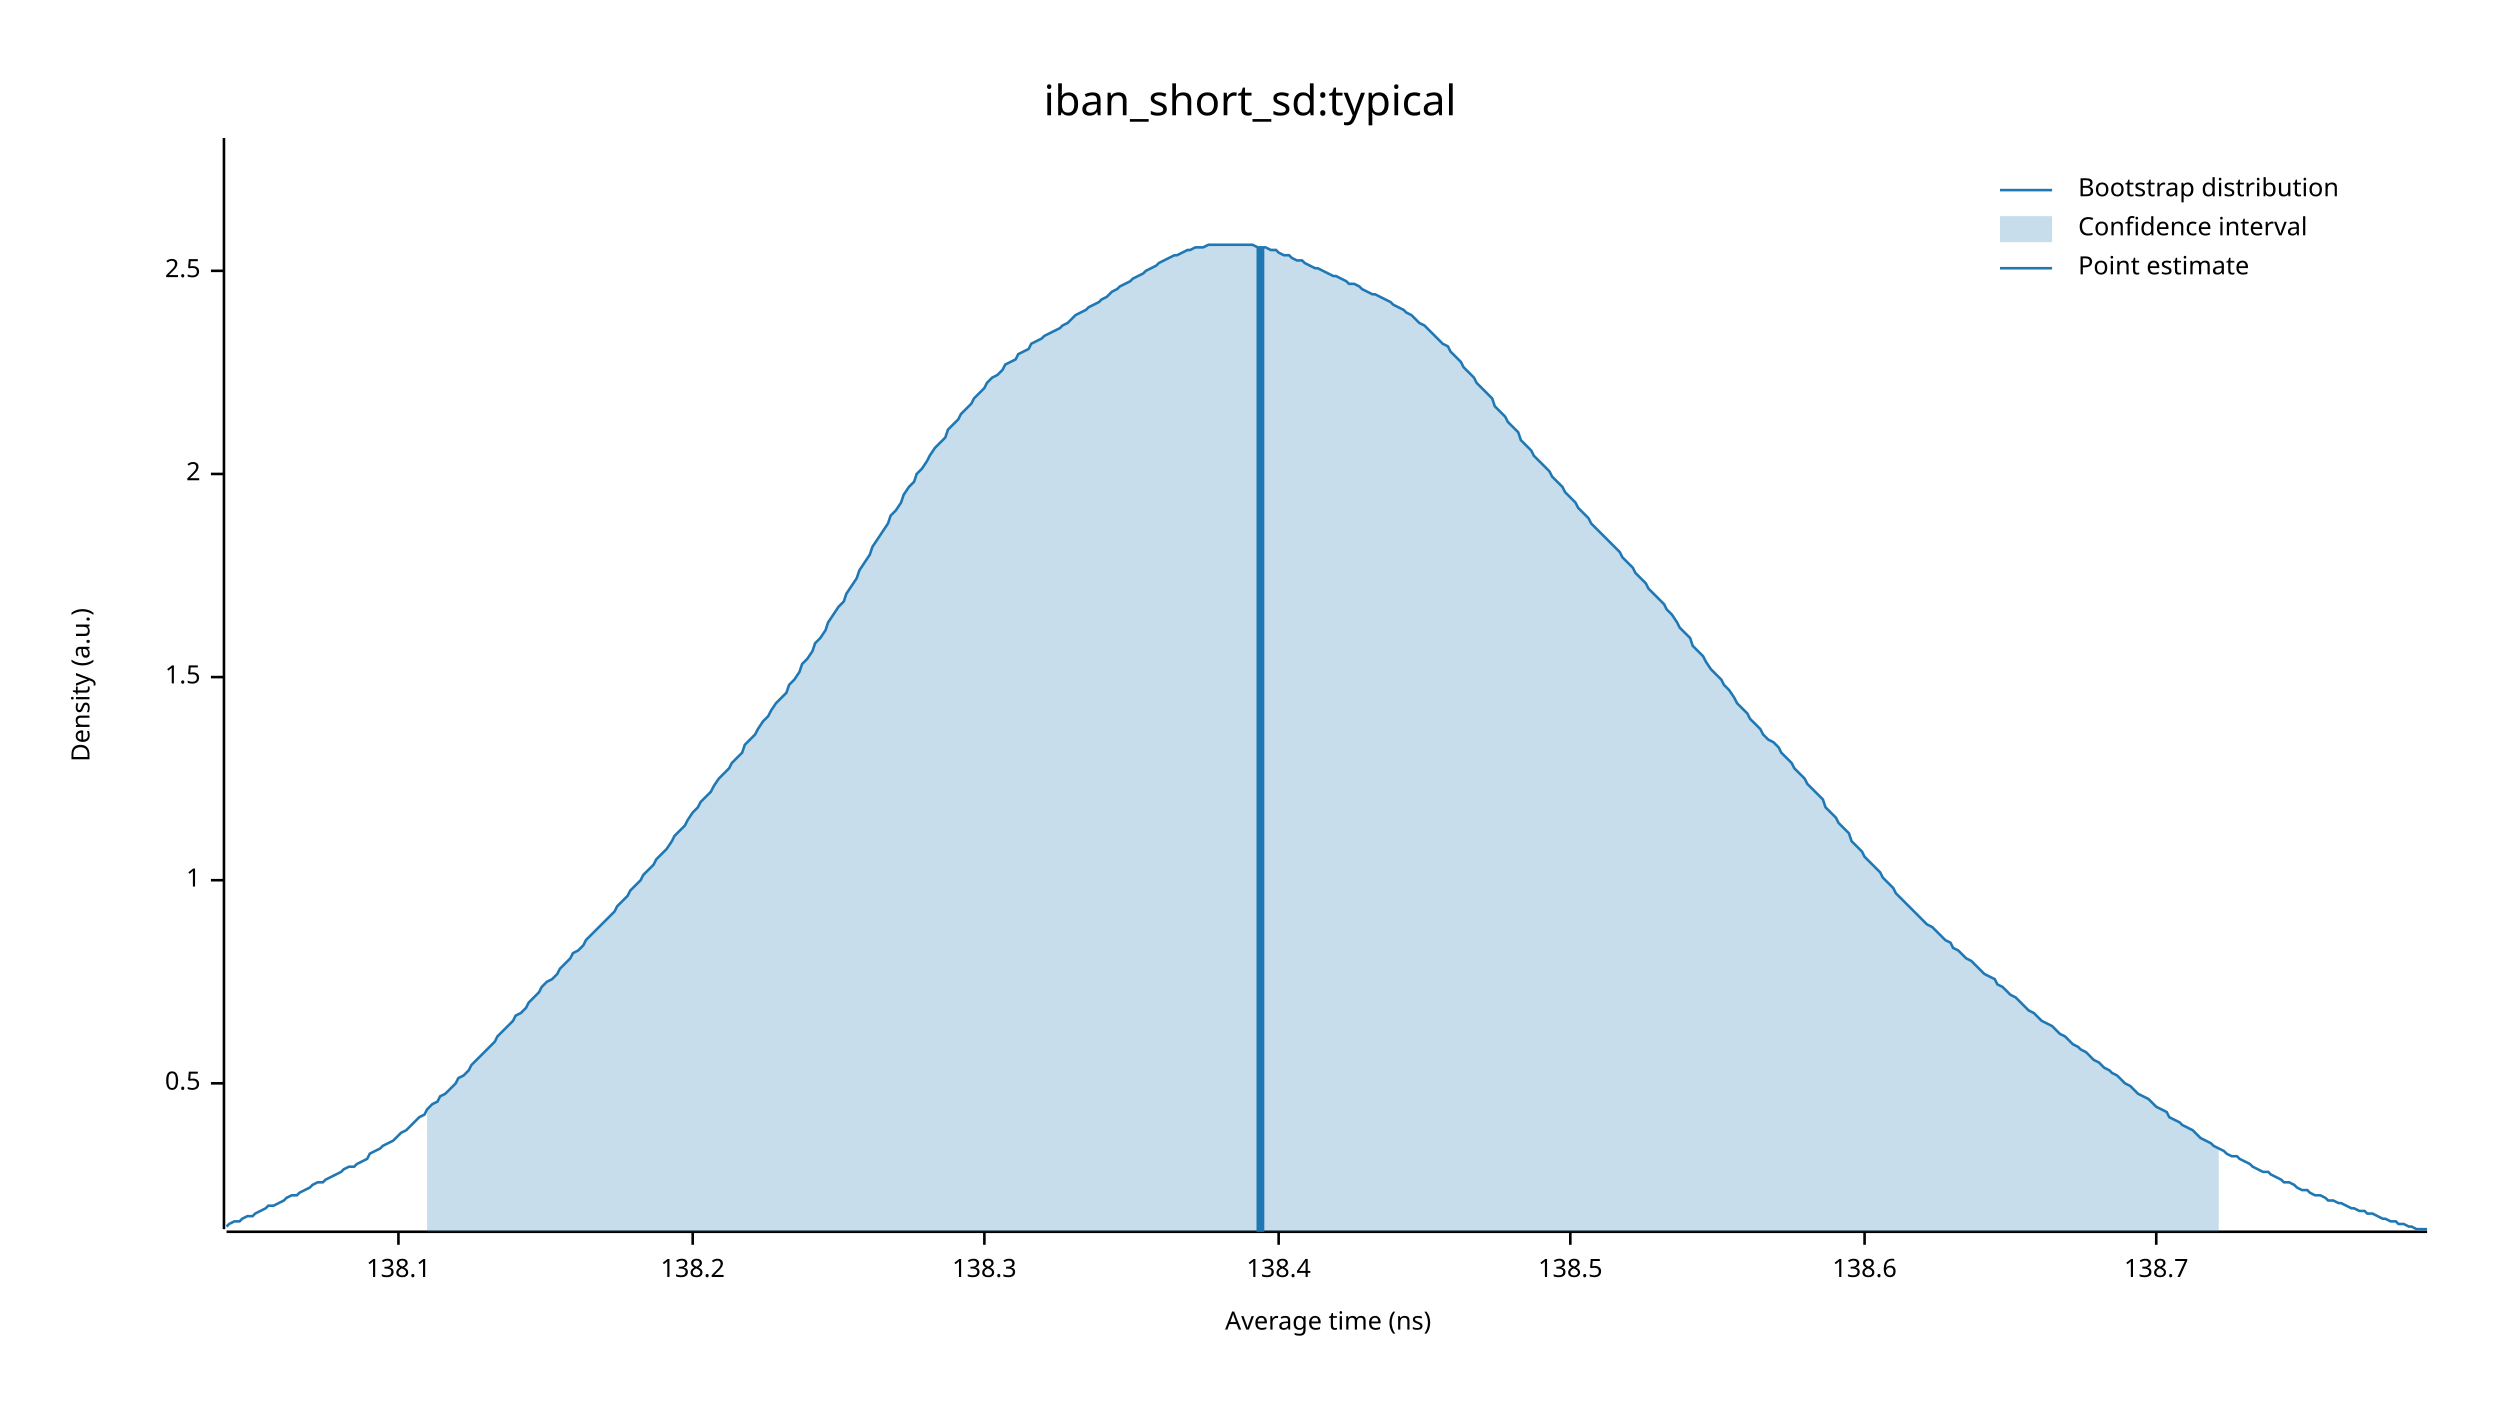
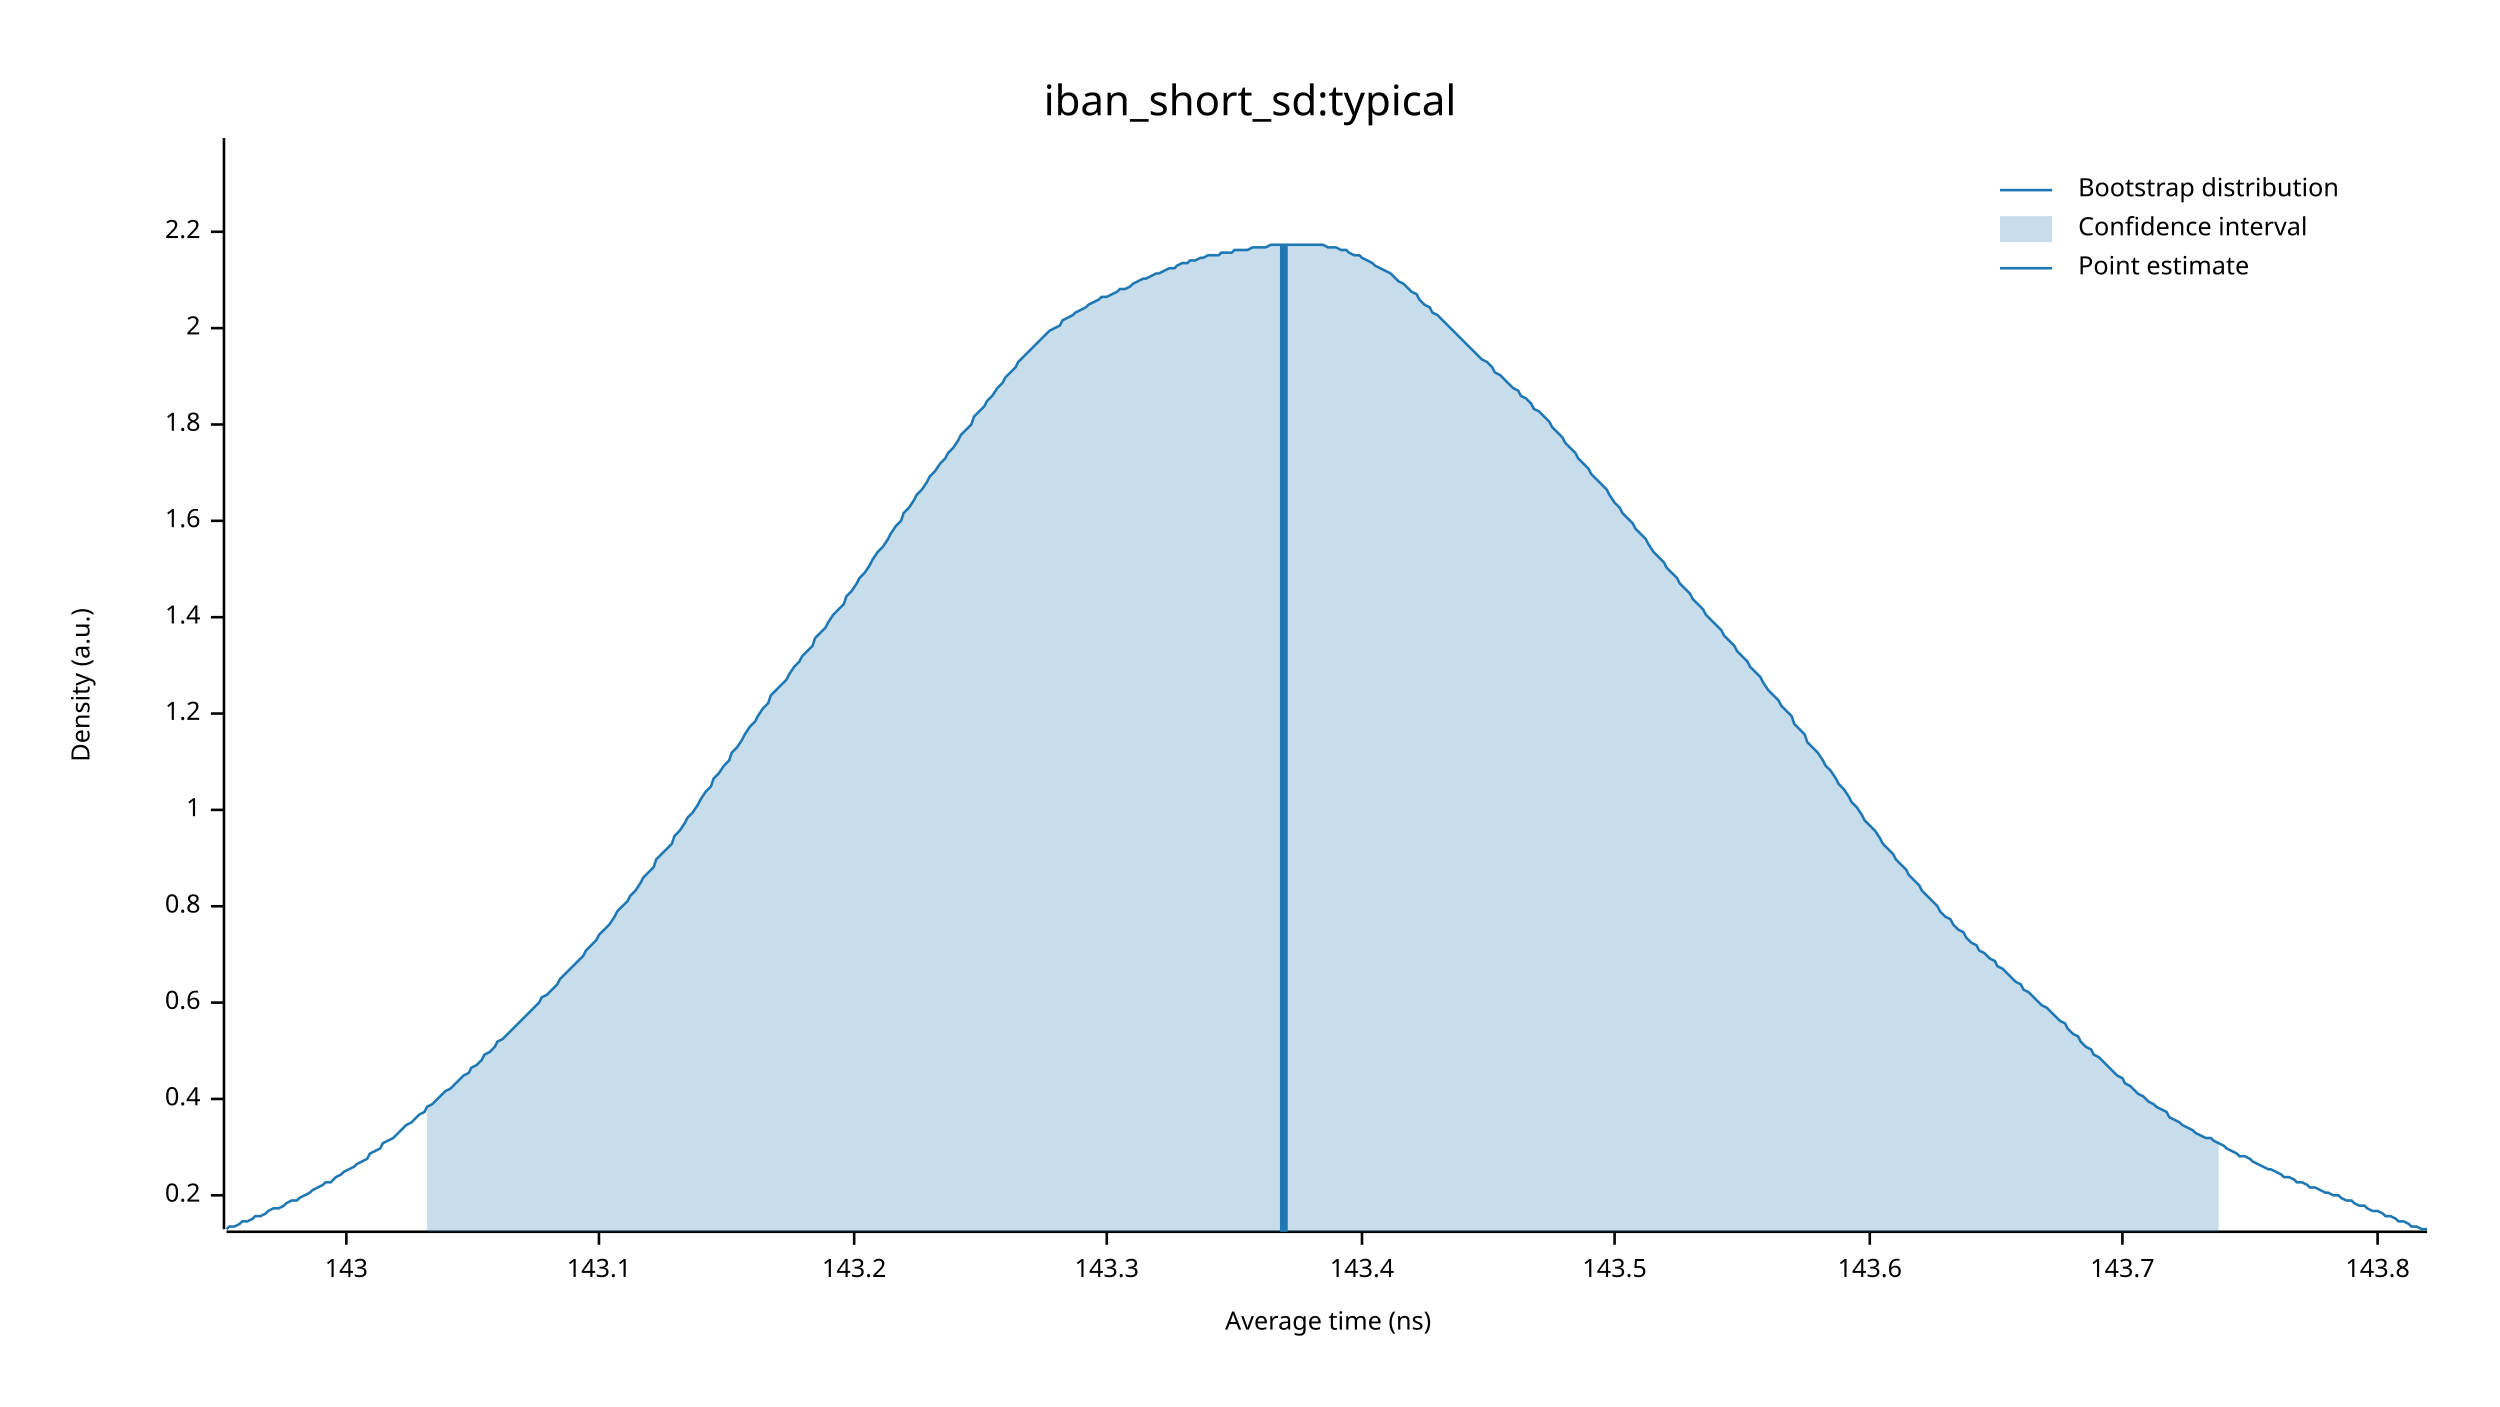
<svg xmlns="http://www.w3.org/2000/svg" width="960" height="540" viewBox="0 0 960 540">
  <text x="480" y="32" dy="0.76em" text-anchor="middle" font-family="sans-serif" font-size="16.129" opacity="1" fill="#000000">
iban_short_sd:typical
</text>
  <text x="27" y="263" dy="0.76em" text-anchor="middle" font-family="sans-serif" font-size="9.677" opacity="1" fill="#000000" transform="rotate(270, 27, 263)">
Density (a.u.)
</text>
  <text x="510" y="513" dy="-0.5ex" text-anchor="middle" font-family="sans-serif" font-size="9.677" opacity="1" fill="#000000">
Average time (ns)
</text>
  <polyline fill="none" opacity="1" stroke="#000000" stroke-width="1" points="86,53 86,472 " />
-   <text x="77" y="416" dy="0.5ex" text-anchor="end" font-family="sans-serif" font-size="9.677" opacity="1" fill="#000000">
- 0.5
+   <text x="77" y="459" dy="0.5ex" text-anchor="end" font-family="sans-serif" font-size="9.677" opacity="1" fill="#000000">
+ 0.2
</text>
-   <polyline fill="none" opacity="1" stroke="#000000" stroke-width="1" points="81,416 86,416 " />
-   <text x="77" y="338" dy="0.5ex" text-anchor="end" font-family="sans-serif" font-size="9.677" opacity="1" fill="#000000">
+   <polyline fill="none" opacity="1" stroke="#000000" stroke-width="1" points="81,459 86,459 " />
+   <text x="77" y="422" dy="0.5ex" text-anchor="end" font-family="sans-serif" font-size="9.677" opacity="1" fill="#000000">
+ 0.4
+ </text>
+   <polyline fill="none" opacity="1" stroke="#000000" stroke-width="1" points="81,422 86,422 " />
+   <text x="77" y="385" dy="0.5ex" text-anchor="end" font-family="sans-serif" font-size="9.677" opacity="1" fill="#000000">
+ 0.6
+ </text>
+   <polyline fill="none" opacity="1" stroke="#000000" stroke-width="1" points="81,385 86,385 " />
+   <text x="77" y="348" dy="0.5ex" text-anchor="end" font-family="sans-serif" font-size="9.677" opacity="1" fill="#000000">
+ 0.8
+ </text>
+   <polyline fill="none" opacity="1" stroke="#000000" stroke-width="1" points="81,348 86,348 " />
+   <text x="77" y="311" dy="0.5ex" text-anchor="end" font-family="sans-serif" font-size="9.677" opacity="1" fill="#000000">
1
</text>
-   <polyline fill="none" opacity="1" stroke="#000000" stroke-width="1" points="81,338 86,338 " />
-   <text x="77" y="260" dy="0.5ex" text-anchor="end" font-family="sans-serif" font-size="9.677" opacity="1" fill="#000000">
- 1.5
+   <polyline fill="none" opacity="1" stroke="#000000" stroke-width="1" points="81,311 86,311 " />
+   <text x="77" y="274" dy="0.5ex" text-anchor="end" font-family="sans-serif" font-size="9.677" opacity="1" fill="#000000">
+ 1.2
</text>
-   <polyline fill="none" opacity="1" stroke="#000000" stroke-width="1" points="81,260 86,260 " />
-   <text x="77" y="182" dy="0.5ex" text-anchor="end" font-family="sans-serif" font-size="9.677" opacity="1" fill="#000000">
+   <polyline fill="none" opacity="1" stroke="#000000" stroke-width="1" points="81,274 86,274 " />
+   <text x="77" y="237" dy="0.5ex" text-anchor="end" font-family="sans-serif" font-size="9.677" opacity="1" fill="#000000">
+ 1.4
+ </text>
+   <polyline fill="none" opacity="1" stroke="#000000" stroke-width="1" points="81,237 86,237 " />
+   <text x="77" y="200" dy="0.5ex" text-anchor="end" font-family="sans-serif" font-size="9.677" opacity="1" fill="#000000">
+ 1.6
+ </text>
+   <polyline fill="none" opacity="1" stroke="#000000" stroke-width="1" points="81,200 86,200 " />
+   <text x="77" y="163" dy="0.5ex" text-anchor="end" font-family="sans-serif" font-size="9.677" opacity="1" fill="#000000">
+ 1.8
+ </text>
+   <polyline fill="none" opacity="1" stroke="#000000" stroke-width="1" points="81,163 86,163 " />
+   <text x="77" y="126" dy="0.5ex" text-anchor="end" font-family="sans-serif" font-size="9.677" opacity="1" fill="#000000">
2
</text>
-   <polyline fill="none" opacity="1" stroke="#000000" stroke-width="1" points="81,182 86,182 " />
-   <text x="77" y="104" dy="0.5ex" text-anchor="end" font-family="sans-serif" font-size="9.677" opacity="1" fill="#000000">
- 2.5
+   <polyline fill="none" opacity="1" stroke="#000000" stroke-width="1" points="81,126 86,126 " />
+   <text x="77" y="89" dy="0.5ex" text-anchor="end" font-family="sans-serif" font-size="9.677" opacity="1" fill="#000000">
+ 2.2
</text>
-   <polyline fill="none" opacity="1" stroke="#000000" stroke-width="1" points="81,104 86,104 " />
+   <polyline fill="none" opacity="1" stroke="#000000" stroke-width="1" points="81,89 86,89 " />
  <polyline fill="none" opacity="1" stroke="#000000" stroke-width="1" points="87,473 932,473 " />
-   <text x="153" y="483" dy="0.76em" text-anchor="middle" font-family="sans-serif" font-size="9.677" opacity="1" fill="#000000">
- 138.1
+   <text x="133" y="483" dy="0.76em" text-anchor="middle" font-family="sans-serif" font-size="9.677" opacity="1" fill="#000000">
+ 143
</text>
-   <polyline fill="none" opacity="1" stroke="#000000" stroke-width="1" points="153,473 153,478 " />
-   <text x="266" y="483" dy="0.76em" text-anchor="middle" font-family="sans-serif" font-size="9.677" opacity="1" fill="#000000">
- 138.2
+   <polyline fill="none" opacity="1" stroke="#000000" stroke-width="1" points="133,473 133,478 " />
+   <text x="230" y="483" dy="0.76em" text-anchor="middle" font-family="sans-serif" font-size="9.677" opacity="1" fill="#000000">
+ 143.1
</text>
-   <polyline fill="none" opacity="1" stroke="#000000" stroke-width="1" points="266,473 266,478 " />
-   <text x="378" y="483" dy="0.76em" text-anchor="middle" font-family="sans-serif" font-size="9.677" opacity="1" fill="#000000">
- 138.3
+   <polyline fill="none" opacity="1" stroke="#000000" stroke-width="1" points="230,473 230,478 " />
+   <text x="328" y="483" dy="0.76em" text-anchor="middle" font-family="sans-serif" font-size="9.677" opacity="1" fill="#000000">
+ 143.2
</text>
-   <polyline fill="none" opacity="1" stroke="#000000" stroke-width="1" points="378,473 378,478 " />
-   <text x="491" y="483" dy="0.76em" text-anchor="middle" font-family="sans-serif" font-size="9.677" opacity="1" fill="#000000">
- 138.4
+   <polyline fill="none" opacity="1" stroke="#000000" stroke-width="1" points="328,473 328,478 " />
+   <text x="425" y="483" dy="0.76em" text-anchor="middle" font-family="sans-serif" font-size="9.677" opacity="1" fill="#000000">
+ 143.3
</text>
-   <polyline fill="none" opacity="1" stroke="#000000" stroke-width="1" points="491,473 491,478 " />
-   <text x="603" y="483" dy="0.76em" text-anchor="middle" font-family="sans-serif" font-size="9.677" opacity="1" fill="#000000">
- 138.5
+   <polyline fill="none" opacity="1" stroke="#000000" stroke-width="1" points="425,473 425,478 " />
+   <text x="523" y="483" dy="0.76em" text-anchor="middle" font-family="sans-serif" font-size="9.677" opacity="1" fill="#000000">
+ 143.4
</text>
-   <polyline fill="none" opacity="1" stroke="#000000" stroke-width="1" points="603,473 603,478 " />
-   <text x="716" y="483" dy="0.76em" text-anchor="middle" font-family="sans-serif" font-size="9.677" opacity="1" fill="#000000">
- 138.6
+   <polyline fill="none" opacity="1" stroke="#000000" stroke-width="1" points="523,473 523,478 " />
+   <text x="620" y="483" dy="0.76em" text-anchor="middle" font-family="sans-serif" font-size="9.677" opacity="1" fill="#000000">
+ 143.5
</text>
-   <polyline fill="none" opacity="1" stroke="#000000" stroke-width="1" points="716,473 716,478 " />
-   <text x="828" y="483" dy="0.76em" text-anchor="middle" font-family="sans-serif" font-size="9.677" opacity="1" fill="#000000">
- 138.7
+   <polyline fill="none" opacity="1" stroke="#000000" stroke-width="1" points="620,473 620,478 " />
+   <text x="718" y="483" dy="0.76em" text-anchor="middle" font-family="sans-serif" font-size="9.677" opacity="1" fill="#000000">
+ 143.6
</text>
-   <polyline fill="none" opacity="1" stroke="#000000" stroke-width="1" points="828,473 828,478 " />
-   <polyline fill="none" opacity="1" stroke="#1F78B4" stroke-width="1" points="87,471 88,470 90,469 92,469 93,468 95,467 97,467 98,466 100,465 102,464 103,463 105,463 107,462 109,461 110,460 112,459 114,459 115,458 117,457 119,456 120,455 122,454 124,454 125,453 127,452 129,451 131,450 132,449 134,448 136,448 137,447 139,446 141,445 142,443 144,442 146,441 147,440 149,439 151,438 153,436 154,435 156,434 158,432 159,431 161,429 163,428 164,426 166,424 168,423 169,421 171,420 173,418 175,416 176,414 178,413 180,411 181,409 183,407 185,405 186,404 188,402 190,400 191,398 193,396 195,394 197,392 198,390 200,389 202,387 203,385 205,383 207,381 208,379 210,377 212,376 214,374 215,372 217,370 219,368 220,366 222,365 224,363 225,361 227,359 229,357 230,356 232,354 234,352 236,350 237,348 239,346 241,344 242,342 244,340 246,338 247,336 249,334 251,332 252,330 254,328 256,326 258,323 259,321 261,319 263,317 264,315 266,312 268,310 269,308 271,306 273,304 274,302 276,299 278,297 280,295 281,293 283,291 285,289 286,286 288,284 290,282 291,280 293,277 295,275 296,273 298,270 300,268 302,266 303,263 305,261 307,258 308,255 310,253 312,250 313,247 315,245 317,242 318,239 320,236 322,233 324,231 325,228 327,225 329,222 330,219 332,216 334,213 335,210 337,207 339,204 341,201 342,198 344,196 346,193 347,190 349,187 351,185 352,182 354,180 356,177 357,175 359,172 361,170 363,168 364,165 366,163 368,161 369,159 371,157 373,155 374,153 376,151 378,149 379,147 381,145 383,144 385,142 386,140 388,139 390,138 391,136 393,135 395,134 396,132 398,131 400,130 401,129 403,128 405,127 407,126 408,125 410,124 412,122 413,121 415,120 417,119 418,118 420,117 422,116 423,115 425,114 427,112 429,111 430,110 432,109 434,108 435,107 437,106 439,105 440,104 442,103 444,102 445,101 447,100 449,99 451,98 452,98 454,97 456,96 457,96 459,95 461,95 462,95 464,94 466,94 468,94 469,94 471,94 473,94 474,94 476,94 478,94 479,94 481,94 483,95 484,95 486,95 488,96 490,96 491,97 493,98 495,98 496,99 498,100 500,100 501,101 503,102 505,103 506,103 508,104 510,105 512,106 513,106 515,107 517,108 518,109 520,109 522,110 523,111 525,112 527,113 528,113 530,114 532,115 534,116 535,117 537,118 539,119 540,120 542,121 544,123 545,124 547,125 549,127 550,128 552,130 554,132 556,133 557,135 559,137 561,139 562,141 564,143 566,145 567,147 569,149 571,151 573,153 574,156 576,158 578,160 579,162 581,164 583,166 584,169 586,171 588,173 589,175 591,177 593,179 595,181 596,183 598,185 600,187 601,189 603,191 605,193 606,195 608,197 610,199 611,201 613,203 615,205 617,207 618,208 620,210 622,212 623,214 625,216 627,218 628,220 630,222 632,224 633,226 635,228 637,230 639,232 640,234 642,236 644,239 645,241 647,243 649,245 650,248 652,250 654,252 655,254 657,257 659,259 661,261 662,263 664,265 666,268 667,270 669,272 671,274 672,276 674,278 676,280 677,282 679,284 681,285 683,287 684,289 686,291 688,293 689,295 691,297 693,299 694,301 696,303 698,305 700,307 701,310 703,312 705,314 706,316 708,318 710,320 711,323 713,325 715,327 716,329 718,331 720,333 722,335 723,337 725,339 727,341 728,343 730,345 732,347 733,348 735,350 737,352 738,353 740,355 742,356 744,358 745,359 747,361 749,362 750,364 752,365 754,367 755,368 757,369 759,371 760,372 762,374 764,375 766,376 767,378 769,379 771,381 772,382 774,383 776,385 777,386 779,388 781,389 782,390 784,392 786,393 788,394 789,395 791,397 793,398 794,399 796,401 798,402 799,403 801,404 803,406 804,407 806,408 808,410 810,411 811,412 813,413 815,415 816,416 818,417 820,419 821,420 823,421 825,422 827,424 828,425 830,426 832,427 833,429 835,430 837,431 838,432 840,433 842,434 843,435 845,437 847,438 849,439 850,440 852,441 854,442 855,443 857,444 859,444 860,445 862,446 864,447 865,448 867,449 869,450 871,450 872,451 874,452 876,453 877,454 879,454 881,455 882,456 884,457 886,457 887,458 889,459 891,459 893,460 894,461 896,461 898,462 899,462 901,463 903,464 904,464 906,465 908,465 909,466 911,466 913,467 915,468 916,468 918,469 920,469 921,470 923,470 925,471 926,471 928,472 930,472 932,472 " />
-   <polygon opacity="0.25" fill="#1F78B4" points="164,426 166,424 168,423 169,421 171,420 173,418 175,416 176,414 178,413 180,411 181,409 183,407 185,405 186,404 188,402 190,400 191,398 193,396 195,394 197,392 198,390 200,389 202,387 203,385 205,383 207,381 208,379 210,377 212,376 214,374 215,372 217,370 219,368 220,366 222,365 224,363 225,361 227,359 229,357 230,356 232,354 234,352 236,350 237,348 239,346 241,344 242,342 244,340 246,338 247,336 249,334 251,332 252,330 254,328 256,326 258,323 259,321 261,319 263,317 264,315 266,312 268,310 269,308 271,306 273,304 274,302 276,299 278,297 280,295 281,293 283,291 285,289 286,286 288,284 290,282 291,280 293,277 295,275 296,273 298,270 300,268 302,266 303,263 305,261 307,258 308,255 310,253 312,250 313,247 315,245 317,242 318,239 320,236 322,233 324,231 325,228 327,225 329,222 330,219 332,216 334,213 335,210 337,207 339,204 341,201 342,198 344,196 346,193 347,190 349,187 351,185 352,182 354,180 356,177 357,175 359,172 361,170 363,168 364,165 366,163 368,161 369,159 371,157 373,155 374,153 376,151 378,149 379,147 381,145 383,144 385,142 386,140 388,139 390,138 391,136 393,135 395,134 396,132 398,131 400,130 401,129 403,128 405,127 407,126 408,125 410,124 412,122 413,121 415,120 417,119 418,118 420,117 422,116 423,115 425,114 427,112 429,111 430,110 432,109 434,108 435,107 437,106 439,105 440,104 442,103 444,102 445,101 447,100 449,99 451,98 452,98 454,97 456,96 457,96 459,95 461,95 462,95 464,94 466,94 468,94 469,94 471,94 473,94 474,94 476,94 478,94 479,94 481,94 483,95 484,95 486,95 488,96 490,96 491,97 493,98 495,98 496,99 498,100 500,100 501,101 503,102 505,103 506,103 508,104 510,105 512,106 513,106 515,107 517,108 518,109 520,109 522,110 523,111 525,112 527,113 528,113 530,114 532,115 534,116 535,117 537,118 539,119 540,120 542,121 544,123 545,124 547,125 549,127 550,128 552,130 554,132 556,133 557,135 559,137 561,139 562,141 564,143 566,145 567,147 569,149 571,151 573,153 574,156 576,158 578,160 579,162 581,164 583,166 584,169 586,171 588,173 589,175 591,177 593,179 595,181 596,183 598,185 600,187 601,189 603,191 605,193 606,195 608,197 610,199 611,201 613,203 615,205 617,207 618,208 620,210 622,212 623,214 625,216 627,218 628,220 630,222 632,224 633,226 635,228 637,230 639,232 640,234 642,236 644,239 645,241 647,243 649,245 650,248 652,250 654,252 655,254 657,257 659,259 661,261 662,263 664,265 666,268 667,270 669,272 671,274 672,276 674,278 676,280 677,282 679,284 681,285 683,287 684,289 686,291 688,293 689,295 691,297 693,299 694,301 696,303 698,305 700,307 701,310 703,312 705,314 706,316 708,318 710,320 711,323 713,325 715,327 716,329 718,331 720,333 722,335 723,337 725,339 727,341 728,343 730,345 732,347 733,348 735,350 737,352 738,353 740,355 742,356 744,358 745,359 747,361 749,362 750,364 752,365 754,367 755,368 757,369 759,371 760,372 762,374 764,375 766,376 767,378 769,379 771,381 772,382 774,383 776,385 777,386 779,388 781,389 782,390 784,392 786,393 788,394 789,395 791,397 793,398 794,399 796,401 798,402 799,403 801,404 803,406 804,407 806,408 808,410 810,411 811,412 813,413 815,415 816,416 818,417 820,419 821,420 823,421 825,422 827,424 828,425 830,426 832,427 833,429 835,430 837,431 838,432 840,433 842,434 843,435 845,437 847,438 849,439 850,440 852,441 852,473 164,473 " />
-   <polyline fill="none" opacity="1" stroke="#1F78B4" stroke-width="3" points="484,473 484,95 " />
+   <polyline fill="none" opacity="1" stroke="#000000" stroke-width="1" points="718,473 718,478 " />
+   <text x="815" y="483" dy="0.76em" text-anchor="middle" font-family="sans-serif" font-size="9.677" opacity="1" fill="#000000">
+ 143.7
+ </text>
+   <polyline fill="none" opacity="1" stroke="#000000" stroke-width="1" points="815,473 815,478 " />
+   <text x="913" y="483" dy="0.76em" text-anchor="middle" font-family="sans-serif" font-size="9.677" opacity="1" fill="#000000">
+ 143.8
+ </text>
+   <polyline fill="none" opacity="1" stroke="#000000" stroke-width="1" points="913,473 913,478 " />
+   <polyline fill="none" opacity="1" stroke="#1F78B4" stroke-width="1" points="87,472 88,471 90,471 92,470 93,469 95,469 97,468 98,467 100,467 102,466 103,465 105,464 107,464 109,463 110,462 112,461 114,461 115,460 117,459 119,458 120,457 122,456 124,455 125,454 127,454 129,452 131,451 132,450 134,449 136,448 137,447 139,446 141,445 142,443 144,442 146,441 147,439 149,438 151,437 153,435 154,434 156,432 158,431 159,430 161,428 163,427 164,425 166,424 168,422 169,421 171,419 173,418 175,416 176,415 178,413 180,412 181,410 183,409 185,407 186,405 188,404 190,402 191,400 193,399 195,397 197,395 198,394 200,392 202,390 203,389 205,387 207,385 208,383 210,382 212,380 214,378 215,376 217,374 219,372 220,371 222,369 224,367 225,365 227,363 229,361 230,359 232,357 234,355 236,352 237,350 239,348 241,346 242,344 244,342 246,339 247,337 249,335 251,333 252,330 254,328 256,326 258,324 259,321 261,319 263,316 264,314 266,312 268,309 269,307 271,304 273,302 274,299 276,297 278,294 280,292 281,289 283,287 285,284 286,282 288,279 290,277 291,275 293,272 295,270 296,267 298,265 300,263 302,261 303,259 305,256 307,254 308,252 310,250 312,248 313,245 315,243 317,241 318,239 320,236 322,234 324,232 325,229 327,227 329,224 330,222 332,220 334,217 335,215 337,212 339,210 341,207 342,205 344,202 346,200 347,197 349,195 351,192 352,190 354,188 356,185 357,183 359,181 361,178 363,176 364,174 366,172 368,169 369,167 371,165 373,163 374,160 376,158 378,156 379,154 381,152 383,149 385,147 386,145 388,143 390,141 391,139 393,137 395,135 396,134 398,132 400,130 401,129 403,127 405,126 407,125 408,123 410,122 412,121 413,120 415,119 417,118 418,117 420,116 422,115 423,114 425,114 427,113 429,112 430,111 432,111 434,110 435,109 437,108 439,107 440,107 442,106 444,105 445,105 447,104 449,103 451,103 452,102 454,101 456,101 457,100 459,100 461,99 462,99 464,98 466,98 468,98 469,97 471,97 473,97 474,96 476,96 478,96 479,96 481,95 483,95 484,95 486,95 488,94 490,94 491,94 493,94 495,94 496,94 498,94 500,94 501,94 503,94 505,94 506,94 508,94 510,95 512,95 513,95 515,96 517,96 518,97 520,98 522,98 523,99 525,100 527,101 528,102 530,103 532,104 534,105 535,106 537,108 539,109 540,110 542,112 544,113 545,115 547,117 549,118 550,120 552,121 554,123 556,125 557,126 559,128 561,130 562,131 564,133 566,135 567,136 569,138 571,139 573,141 574,143 576,144 578,146 579,147 581,149 583,150 584,152 586,153 588,155 589,157 591,158 593,160 595,162 596,164 598,166 600,168 601,170 603,172 605,174 606,176 608,178 610,180 611,182 613,184 615,186 617,188 618,190 620,193 622,195 623,197 625,199 627,201 628,203 630,205 632,207 633,209 635,212 637,214 639,216 640,218 642,220 644,222 645,224 647,226 649,228 650,230 652,232 654,234 655,236 657,238 659,240 661,242 662,244 664,246 666,248 667,250 669,252 671,254 672,256 674,258 676,260 677,262 679,265 681,267 683,269 684,271 686,273 688,275 689,278 691,280 693,282 694,285 696,287 698,289 700,292 701,294 703,296 705,299 706,301 708,303 710,306 711,308 713,310 715,313 716,315 718,317 720,319 722,322 723,324 725,326 727,328 728,330 730,332 732,334 733,336 735,338 737,340 738,342 740,344 742,346 744,348 745,350 747,352 749,353 750,355 752,357 754,358 755,360 757,362 759,363 760,365 762,366 764,368 766,369 767,371 769,372 771,374 772,375 774,377 776,378 777,380 779,381 781,383 782,384 784,386 786,387 788,389 789,390 791,392 793,393 794,395 796,397 798,398 799,400 801,402 803,403 804,405 806,406 808,408 810,410 811,411 813,413 815,414 816,416 818,417 820,419 821,420 823,421 825,423 827,424 828,425 830,426 832,427 833,429 835,430 837,431 838,432 840,433 842,434 843,435 845,436 847,437 849,437 850,438 852,439 854,440 855,441 857,442 859,443 860,444 862,444 864,445 865,446 867,447 869,448 871,449 872,449 874,450 876,451 877,452 879,452 881,453 882,454 884,454 886,455 887,456 889,456 891,457 893,458 894,458 896,459 898,459 899,460 901,461 903,461 904,462 906,463 908,463 909,464 911,465 913,465 915,466 916,467 918,467 920,468 921,469 923,469 925,470 926,471 928,471 930,472 932,472 " />
+   <polygon opacity="0.25" fill="#1F78B4" points="164,425 166,424 168,422 169,421 171,419 173,418 175,416 176,415 178,413 180,412 181,410 183,409 185,407 186,405 188,404 190,402 191,400 193,399 195,397 197,395 198,394 200,392 202,390 203,389 205,387 207,385 208,383 210,382 212,380 214,378 215,376 217,374 219,372 220,371 222,369 224,367 225,365 227,363 229,361 230,359 232,357 234,355 236,352 237,350 239,348 241,346 242,344 244,342 246,339 247,337 249,335 251,333 252,330 254,328 256,326 258,324 259,321 261,319 263,316 264,314 266,312 268,309 269,307 271,304 273,302 274,299 276,297 278,294 280,292 281,289 283,287 285,284 286,282 288,279 290,277 291,275 293,272 295,270 296,267 298,265 300,263 302,261 303,259 305,256 307,254 308,252 310,250 312,248 313,245 315,243 317,241 318,239 320,236 322,234 324,232 325,229 327,227 329,224 330,222 332,220 334,217 335,215 337,212 339,210 341,207 342,205 344,202 346,200 347,197 349,195 351,192 352,190 354,188 356,185 357,183 359,181 361,178 363,176 364,174 366,172 368,169 369,167 371,165 373,163 374,160 376,158 378,156 379,154 381,152 383,149 385,147 386,145 388,143 390,141 391,139 393,137 395,135 396,134 398,132 400,130 401,129 403,127 405,126 407,125 408,123 410,122 412,121 413,120 415,119 417,118 418,117 420,116 422,115 423,114 425,114 427,113 429,112 430,111 432,111 434,110 435,109 437,108 439,107 440,107 442,106 444,105 445,105 447,104 449,103 451,103 452,102 454,101 456,101 457,100 459,100 461,99 462,99 464,98 466,98 468,98 469,97 471,97 473,97 474,96 476,96 478,96 479,96 481,95 483,95 484,95 486,95 488,94 490,94 491,94 493,94 495,94 496,94 498,94 500,94 501,94 503,94 505,94 506,94 508,94 510,95 512,95 513,95 515,96 517,96 518,97 520,98 522,98 523,99 525,100 527,101 528,102 530,103 532,104 534,105 535,106 537,108 539,109 540,110 542,112 544,113 545,115 547,117 549,118 550,120 552,121 554,123 556,125 557,126 559,128 561,130 562,131 564,133 566,135 567,136 569,138 571,139 573,141 574,143 576,144 578,146 579,147 581,149 583,150 584,152 586,153 588,155 589,157 591,158 593,160 595,162 596,164 598,166 600,168 601,170 603,172 605,174 606,176 608,178 610,180 611,182 613,184 615,186 617,188 618,190 620,193 622,195 623,197 625,199 627,201 628,203 630,205 632,207 633,209 635,212 637,214 639,216 640,218 642,220 644,222 645,224 647,226 649,228 650,230 652,232 654,234 655,236 657,238 659,240 661,242 662,244 664,246 666,248 667,250 669,252 671,254 672,256 674,258 676,260 677,262 679,265 681,267 683,269 684,271 686,273 688,275 689,278 691,280 693,282 694,285 696,287 698,289 700,292 701,294 703,296 705,299 706,301 708,303 710,306 711,308 713,310 715,313 716,315 718,317 720,319 722,322 723,324 725,326 727,328 728,330 730,332 732,334 733,336 735,338 737,340 738,342 740,344 742,346 744,348 745,350 747,352 749,353 750,355 752,357 754,358 755,360 757,362 759,363 760,365 762,366 764,368 766,369 767,371 769,372 771,374 772,375 774,377 776,378 777,380 779,381 781,383 782,384 784,386 786,387 788,389 789,390 791,392 793,393 794,395 796,397 798,398 799,400 801,402 803,403 804,405 806,406 808,408 810,410 811,411 813,413 815,414 816,416 818,417 820,419 821,420 823,421 825,423 827,424 828,425 830,426 832,427 833,429 835,430 837,431 838,432 840,433 842,434 843,435 845,436 847,437 849,437 850,438 852,439 852,473 164,473 " />
+   <polyline fill="none" opacity="1" stroke="#1F78B4" stroke-width="3" points="493,473 493,94 " />
  <text x="798" y="68" dy="0.76em" text-anchor="start" font-family="sans-serif" font-size="9.677" opacity="1" fill="#000000">
Bootstrap distribution
</text>
  <text x="798" y="83" dy="0.76em" text-anchor="start" font-family="sans-serif" font-size="9.677" opacity="1" fill="#000000">
Confidence interval
</text>
  <text x="798" y="98" dy="0.76em" text-anchor="start" font-family="sans-serif" font-size="9.677" opacity="1" fill="#000000">
Point estimate
</text>
  <polyline fill="none" opacity="1" stroke="#1F78B4" stroke-width="1" points="768,73 788,73 " />
  <rect x="768" y="83" width="20" height="10" opacity="0.25" fill="#1F78B4" stroke="none" />
  <polyline fill="none" opacity="1" stroke="#1F78B4" stroke-width="1" points="768,103 788,103 " />
</svg>
